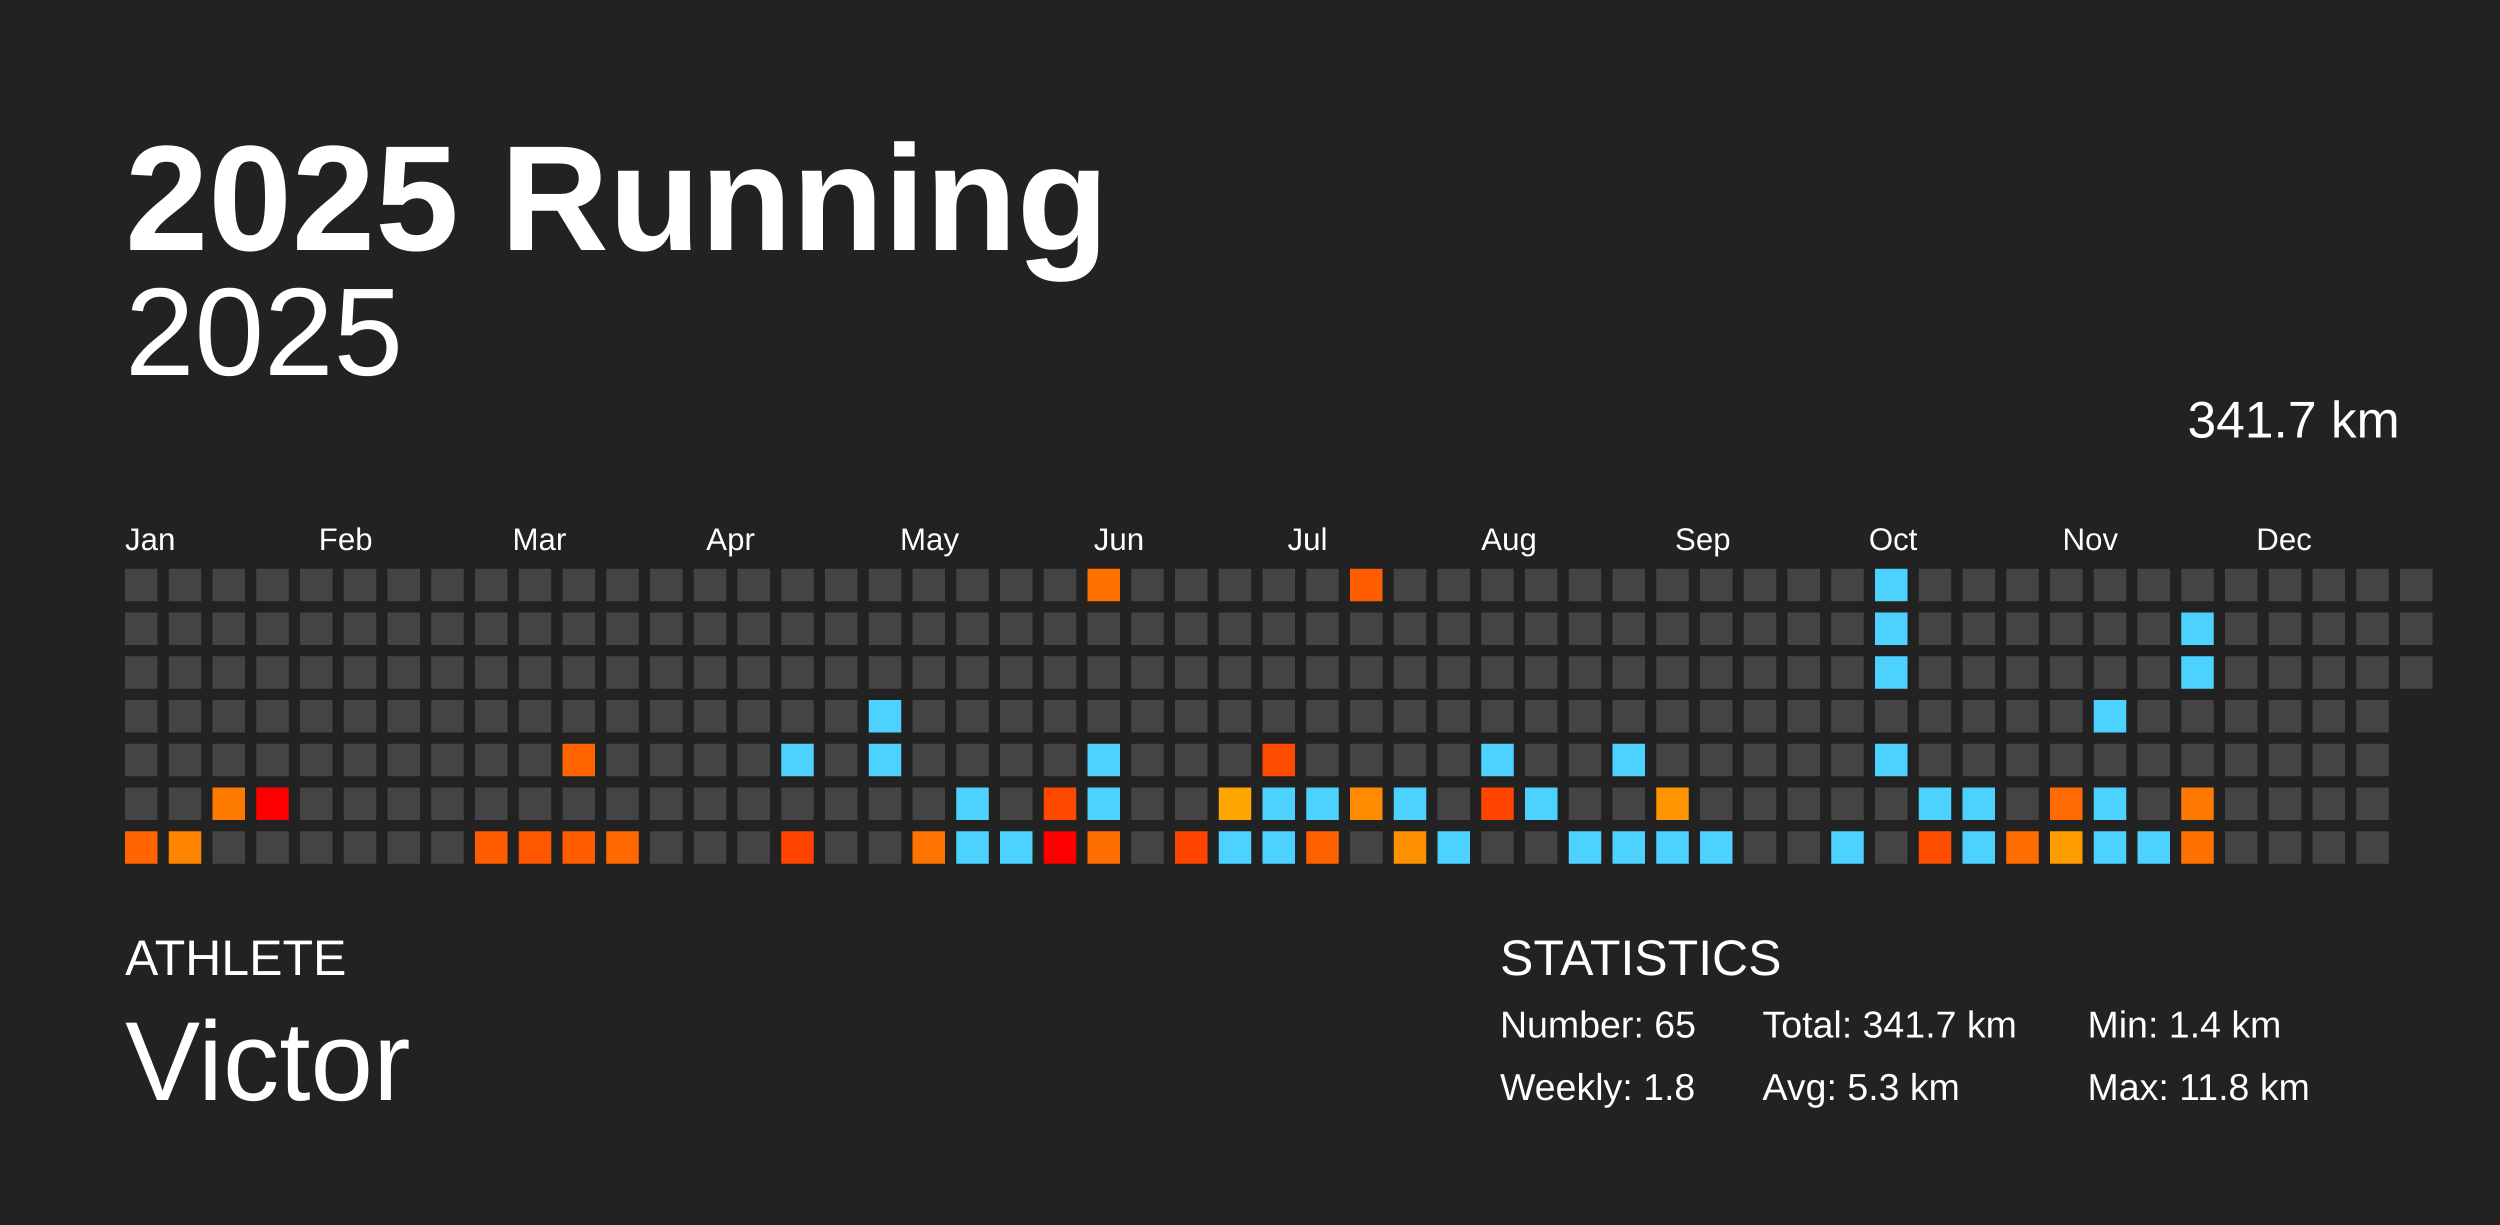
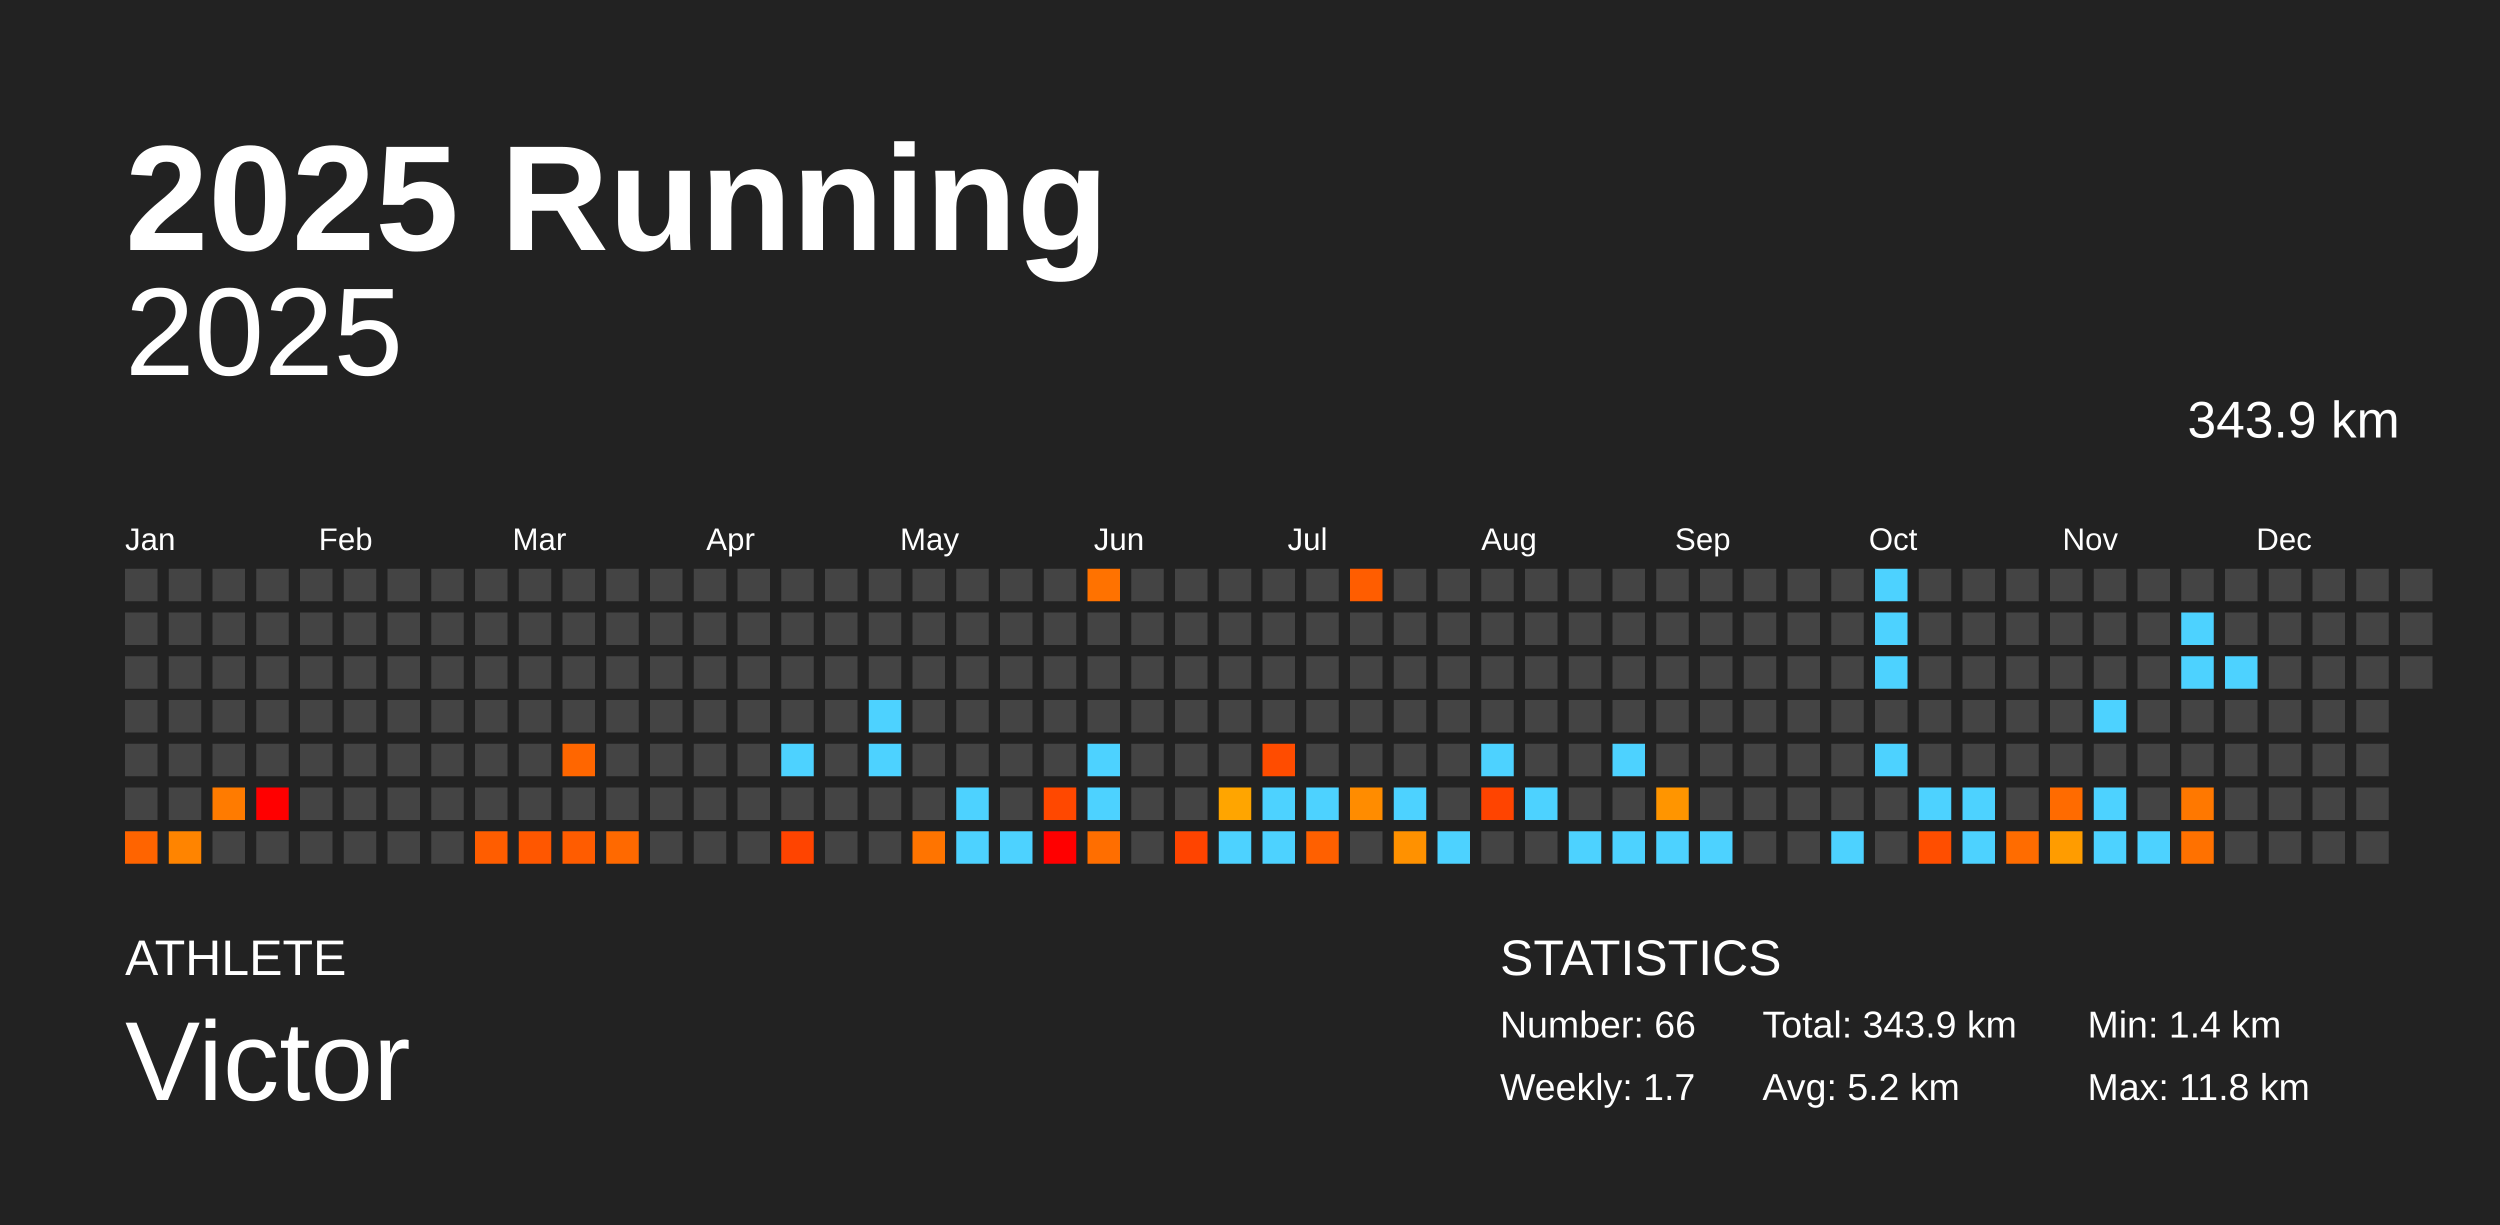
<svg xmlns="http://www.w3.org/2000/svg" baseProfile="full" height="98mm" version="1.1" viewBox="0,0,200,98" width="200mm">
  <defs />
  <rect fill="#222222" height="98" width="200" x="0" y="0" />
  <text fill="#FFFFFF" style="font-size:12px; font-family:Arial; font-weight:bold;" x="10" y="20">2025 Running</text>
  <text fill="#FFFFFF" style="font-size:4px; font-family:Arial" x="10" y="78">ATHLETE</text>
  <text fill="#FFFFFF" style="font-size:9px; font-family:Arial" x="10" y="88">Victor</text>
  <text fill="#FFFFFF" style="font-size:4px; font-family:Arial" x="120" y="78">STATISTICS</text>
-   <text fill="#FFFFFF" style="font-size:3px; font-family:Arial" x="120" y="83">Number: 65</text>
-   <text fill="#FFFFFF" style="font-size:3px; font-family:Arial" x="120" y="88">Weekly: 1.8</text>
-   <text fill="#FFFFFF" style="font-size:3px; font-family:Arial" x="141" y="83">Total: 341.7 km</text>
-   <text fill="#FFFFFF" style="font-size:3px; font-family:Arial" x="141" y="88">Avg: 5.3 km</text>
+   <text fill="#FFFFFF" style="font-size:3px; font-family:Arial" x="120" y="83">Number: 66</text>
+   <text fill="#FFFFFF" style="font-size:3px; font-family:Arial" x="120" y="88">Weekly: 1.7</text>
+   <text fill="#FFFFFF" style="font-size:3px; font-family:Arial" x="141" y="83">Total: 343.9 km</text>
+   <text fill="#FFFFFF" style="font-size:3px; font-family:Arial" x="141" y="88">Avg: 5.2 km</text>
  <text fill="#FFFFFF" style="font-size:3px; font-family:Arial" x="167" y="83">Min: 1.4 km</text>
  <text fill="#FFFFFF" style="font-size:3px; font-family:Arial" x="167" y="88">Max: 11.8 km</text>
  <text alignment-baseline="hanging" fill="#FFFFFF" style="font-size:10.0px; font-family:Arial;" x="10" y="30">2025</text>
-   <text alignment-baseline="hanging" fill="#FFFFFF" style="font-size:4.125px; font-family:Arial;" x="175" y="35">341.7 km</text>
+   <text alignment-baseline="hanging" fill="#FFFFFF" style="font-size:4.125px; font-family:Arial;" x="175" y="35">343.9 km</text>
  <text fill="#FFFFFF" style="font-size:2.5px; font-family:Arial" x="10.0" y="44">Jan</text>
  <text fill="#FFFFFF" style="font-size:2.5px; font-family:Arial" x="25.5" y="44">Feb</text>
  <text fill="#FFFFFF" style="font-size:2.5px; font-family:Arial" x="41.0" y="44">Mar</text>
  <text fill="#FFFFFF" style="font-size:2.5px; font-family:Arial" x="56.5" y="44">Apr</text>
  <text fill="#FFFFFF" style="font-size:2.5px; font-family:Arial" x="72.0" y="44">May</text>
  <text fill="#FFFFFF" style="font-size:2.5px; font-family:Arial" x="87.5" y="44">Jun</text>
  <text fill="#FFFFFF" style="font-size:2.5px; font-family:Arial" x="103.0" y="44">Jul</text>
  <text fill="#FFFFFF" style="font-size:2.5px; font-family:Arial" x="118.5" y="44">Aug</text>
  <text fill="#FFFFFF" style="font-size:2.5px; font-family:Arial" x="134.0" y="44">Sep</text>
  <text fill="#FFFFFF" style="font-size:2.5px; font-family:Arial" x="149.5" y="44">Oct</text>
  <text fill="#FFFFFF" style="font-size:2.5px; font-family:Arial" x="165.0" y="44">Nov</text>
  <text fill="#FFFFFF" style="font-size:2.5px; font-family:Arial" x="180.5" y="44">Dec</text>
  <rect fill="#444444" height="2.6" width="2.6" x="10.0" y="45.5" />
  <rect fill="#444444" height="2.6" width="2.6" x="10.0" y="49.0" />
  <rect fill="#444444" height="2.6" width="2.6" x="10.0" y="52.5" />
  <rect fill="#444444" height="2.6" width="2.6" x="10.0" y="56.0" />
  <rect fill="#444444" height="2.6" width="2.6" x="10.0" y="59.5" />
  <rect fill="#444444" height="2.6" width="2.6" x="10.0" y="63.0" />
  <rect fill="#ff6400" height="2.6" width="2.6" x="10.0" y="66.5" />
  <rect fill="#444444" height="2.6" width="2.6" x="13.5" y="45.5" />
  <rect fill="#444444" height="2.6" width="2.6" x="13.5" y="49.0" />
  <rect fill="#444444" height="2.6" width="2.6" x="13.5" y="52.5" />
  <rect fill="#444444" height="2.6" width="2.6" x="13.5" y="56.0" />
  <rect fill="#444444" height="2.6" width="2.6" x="13.5" y="59.5" />
  <rect fill="#444444" height="2.6" width="2.6" x="13.5" y="63.0" />
  <rect fill="#ff8400" height="2.6" width="2.6" x="13.5" y="66.5" />
  <rect fill="#444444" height="2.6" width="2.6" x="17.0" y="45.5" />
  <rect fill="#444444" height="2.6" width="2.6" x="17.0" y="49.0" />
  <rect fill="#444444" height="2.6" width="2.6" x="17.0" y="52.5" />
  <rect fill="#444444" height="2.6" width="2.6" x="17.0" y="56.0" />
  <rect fill="#444444" height="2.6" width="2.6" x="17.0" y="59.5" />
  <rect fill="#ff7b00" height="2.6" width="2.6" x="17.0" y="63.0" />
  <rect fill="#444444" height="2.6" width="2.6" x="17.0" y="66.5" />
  <rect fill="#444444" height="2.6" width="2.6" x="20.5" y="45.5" />
  <rect fill="#444444" height="2.6" width="2.6" x="20.5" y="49.0" />
  <rect fill="#444444" height="2.6" width="2.6" x="20.5" y="52.5" />
  <rect fill="#444444" height="2.6" width="2.6" x="20.5" y="56.0" />
  <rect fill="#444444" height="2.6" width="2.6" x="20.5" y="59.5" />
  <rect fill="red" height="2.6" width="2.6" x="20.5" y="63.0" />
  <rect fill="#444444" height="2.6" width="2.6" x="20.5" y="66.5" />
  <rect fill="#444444" height="2.6" width="2.6" x="24.0" y="45.5" />
  <rect fill="#444444" height="2.6" width="2.6" x="24.0" y="49.0" />
  <rect fill="#444444" height="2.6" width="2.6" x="24.0" y="52.5" />
  <rect fill="#444444" height="2.6" width="2.6" x="24.0" y="56.0" />
  <rect fill="#444444" height="2.6" width="2.6" x="24.0" y="59.5" />
  <rect fill="#444444" height="2.6" width="2.6" x="24.0" y="63.0" />
  <rect fill="#444444" height="2.6" width="2.6" x="24.0" y="66.5" />
  <rect fill="#444444" height="2.6" width="2.6" x="27.5" y="45.5" />
  <rect fill="#444444" height="2.6" width="2.6" x="27.5" y="49.0" />
  <rect fill="#444444" height="2.6" width="2.6" x="27.5" y="52.5" />
  <rect fill="#444444" height="2.6" width="2.6" x="27.5" y="56.0" />
  <rect fill="#444444" height="2.6" width="2.6" x="27.5" y="59.5" />
  <rect fill="#444444" height="2.6" width="2.6" x="27.5" y="63.0" />
  <rect fill="#444444" height="2.6" width="2.6" x="27.5" y="66.5" />
  <rect fill="#444444" height="2.6" width="2.6" x="31.0" y="45.5" />
  <rect fill="#444444" height="2.6" width="2.6" x="31.0" y="49.0" />
  <rect fill="#444444" height="2.6" width="2.6" x="31.0" y="52.5" />
  <rect fill="#444444" height="2.6" width="2.6" x="31.0" y="56.0" />
  <rect fill="#444444" height="2.6" width="2.6" x="31.0" y="59.5" />
  <rect fill="#444444" height="2.6" width="2.6" x="31.0" y="63.0" />
  <rect fill="#444444" height="2.6" width="2.6" x="31.0" y="66.5" />
  <rect fill="#444444" height="2.6" width="2.6" x="34.5" y="45.5" />
  <rect fill="#444444" height="2.6" width="2.6" x="34.5" y="49.0" />
  <rect fill="#444444" height="2.6" width="2.6" x="34.5" y="52.5" />
  <rect fill="#444444" height="2.6" width="2.6" x="34.5" y="56.0" />
  <rect fill="#444444" height="2.6" width="2.6" x="34.5" y="59.5" />
  <rect fill="#444444" height="2.6" width="2.6" x="34.5" y="63.0" />
  <rect fill="#444444" height="2.6" width="2.6" x="34.5" y="66.5" />
  <rect fill="#444444" height="2.6" width="2.6" x="38.0" y="45.5" />
  <rect fill="#444444" height="2.6" width="2.6" x="38.0" y="49.0" />
  <rect fill="#444444" height="2.6" width="2.6" x="38.0" y="52.5" />
  <rect fill="#444444" height="2.6" width="2.6" x="38.0" y="56.0" />
  <rect fill="#444444" height="2.6" width="2.6" x="38.0" y="59.5" />
  <rect fill="#444444" height="2.6" width="2.6" x="38.0" y="63.0" />
  <rect fill="#ff5d00" height="2.6" width="2.6" x="38.0" y="66.5" />
  <rect fill="#444444" height="2.6" width="2.6" x="41.5" y="45.5" />
  <rect fill="#444444" height="2.6" width="2.6" x="41.5" y="49.0" />
  <rect fill="#444444" height="2.6" width="2.6" x="41.5" y="52.5" />
  <rect fill="#444444" height="2.6" width="2.6" x="41.5" y="56.0" />
  <rect fill="#444444" height="2.6" width="2.6" x="41.5" y="59.5" />
  <rect fill="#444444" height="2.6" width="2.6" x="41.5" y="63.0" />
  <rect fill="#ff5700" height="2.6" width="2.6" x="41.5" y="66.5" />
  <rect fill="#444444" height="2.6" width="2.6" x="45.0" y="45.5" />
  <rect fill="#444444" height="2.6" width="2.6" x="45.0" y="49.0" />
  <rect fill="#444444" height="2.6" width="2.6" x="45.0" y="52.5" />
  <rect fill="#444444" height="2.6" width="2.6" x="45.0" y="56.0" />
  <rect fill="#ff6600" height="2.6" width="2.6" x="45.0" y="59.5" />
  <rect fill="#444444" height="2.6" width="2.6" x="45.0" y="63.0" />
  <rect fill="#ff5c00" height="2.6" width="2.6" x="45.0" y="66.5" />
  <rect fill="#444444" height="2.6" width="2.6" x="48.5" y="45.5" />
  <rect fill="#444444" height="2.6" width="2.6" x="48.5" y="49.0" />
  <rect fill="#444444" height="2.6" width="2.6" x="48.5" y="52.5" />
  <rect fill="#444444" height="2.6" width="2.6" x="48.5" y="56.0" />
  <rect fill="#444444" height="2.6" width="2.6" x="48.5" y="59.5" />
  <rect fill="#444444" height="2.6" width="2.6" x="48.5" y="63.0" />
  <rect fill="#ff6900" height="2.6" width="2.6" x="48.5" y="66.5" />
  <rect fill="#444444" height="2.6" width="2.6" x="52.0" y="45.5" />
  <rect fill="#444444" height="2.6" width="2.6" x="52.0" y="49.0" />
  <rect fill="#444444" height="2.6" width="2.6" x="52.0" y="52.5" />
  <rect fill="#444444" height="2.6" width="2.6" x="52.0" y="56.0" />
  <rect fill="#444444" height="2.6" width="2.6" x="52.0" y="59.5" />
  <rect fill="#444444" height="2.6" width="2.6" x="52.0" y="63.0" />
  <rect fill="#444444" height="2.6" width="2.6" x="52.0" y="66.5" />
  <rect fill="#444444" height="2.6" width="2.6" x="55.5" y="45.5" />
  <rect fill="#444444" height="2.6" width="2.6" x="55.5" y="49.0" />
  <rect fill="#444444" height="2.6" width="2.6" x="55.5" y="52.5" />
  <rect fill="#444444" height="2.6" width="2.6" x="55.5" y="56.0" />
  <rect fill="#444444" height="2.6" width="2.6" x="55.5" y="59.5" />
  <rect fill="#444444" height="2.6" width="2.6" x="55.5" y="63.0" />
  <rect fill="#444444" height="2.6" width="2.6" x="55.5" y="66.5" />
  <rect fill="#444444" height="2.6" width="2.6" x="59.0" y="45.5" />
  <rect fill="#444444" height="2.6" width="2.6" x="59.0" y="49.0" />
  <rect fill="#444444" height="2.6" width="2.6" x="59.0" y="52.5" />
  <rect fill="#444444" height="2.6" width="2.6" x="59.0" y="56.0" />
  <rect fill="#444444" height="2.6" width="2.6" x="59.0" y="59.5" />
  <rect fill="#444444" height="2.6" width="2.6" x="59.0" y="63.0" />
  <rect fill="#444444" height="2.6" width="2.6" x="59.0" y="66.5" />
  <rect fill="#444444" height="2.6" width="2.6" x="62.5" y="45.5" />
  <rect fill="#444444" height="2.6" width="2.6" x="62.5" y="49.0" />
  <rect fill="#444444" height="2.6" width="2.6" x="62.5" y="52.5" />
  <rect fill="#444444" height="2.6" width="2.6" x="62.5" y="56.0" />
  <rect fill="#4dd2ff" height="2.6" width="2.6" x="62.5" y="59.5" />
  <rect fill="#444444" height="2.6" width="2.6" x="62.5" y="63.0" />
  <rect fill="#ff4400" height="2.6" width="2.6" x="62.5" y="66.5" />
  <rect fill="#444444" height="2.6" width="2.6" x="66.0" y="45.5" />
  <rect fill="#444444" height="2.6" width="2.6" x="66.0" y="49.0" />
  <rect fill="#444444" height="2.6" width="2.6" x="66.0" y="52.5" />
  <rect fill="#444444" height="2.6" width="2.6" x="66.0" y="56.0" />
  <rect fill="#444444" height="2.6" width="2.6" x="66.0" y="59.5" />
  <rect fill="#444444" height="2.6" width="2.6" x="66.0" y="63.0" />
  <rect fill="#444444" height="2.6" width="2.6" x="66.0" y="66.5" />
  <rect fill="#444444" height="2.6" width="2.6" x="69.5" y="45.5" />
  <rect fill="#444444" height="2.6" width="2.6" x="69.5" y="49.0" />
  <rect fill="#444444" height="2.6" width="2.6" x="69.5" y="52.5" />
  <rect fill="#4dd2ff" height="2.6" width="2.6" x="69.5" y="56.0" />
  <rect fill="#4dd2ff" height="2.6" width="2.6" x="69.5" y="59.5" />
  <rect fill="#444444" height="2.6" width="2.6" x="69.5" y="63.0" />
  <rect fill="#444444" height="2.6" width="2.6" x="69.5" y="66.5" />
  <rect fill="#444444" height="2.6" width="2.6" x="73.0" y="45.5" />
  <rect fill="#444444" height="2.6" width="2.6" x="73.0" y="49.0" />
  <rect fill="#444444" height="2.6" width="2.6" x="73.0" y="52.5" />
  <rect fill="#444444" height="2.6" width="2.6" x="73.0" y="56.0" />
  <rect fill="#444444" height="2.6" width="2.6" x="73.0" y="59.5" />
  <rect fill="#444444" height="2.6" width="2.6" x="73.0" y="63.0" />
  <rect fill="#ff7400" height="2.6" width="2.6" x="73.0" y="66.5" />
  <rect fill="#444444" height="2.6" width="2.6" x="76.5" y="45.5" />
  <rect fill="#444444" height="2.6" width="2.6" x="76.5" y="49.0" />
  <rect fill="#444444" height="2.6" width="2.6" x="76.5" y="52.5" />
  <rect fill="#444444" height="2.6" width="2.6" x="76.5" y="56.0" />
  <rect fill="#444444" height="2.6" width="2.6" x="76.5" y="59.5" />
  <rect fill="#4dd2ff" height="2.6" width="2.6" x="76.5" y="63.0" />
  <rect fill="#4dd2ff" height="2.6" width="2.6" x="76.5" y="66.5" />
  <rect fill="#444444" height="2.6" width="2.6" x="80.0" y="45.5" />
  <rect fill="#444444" height="2.6" width="2.6" x="80.0" y="49.0" />
  <rect fill="#444444" height="2.6" width="2.6" x="80.0" y="52.5" />
  <rect fill="#444444" height="2.6" width="2.6" x="80.0" y="56.0" />
  <rect fill="#444444" height="2.6" width="2.6" x="80.0" y="59.5" />
  <rect fill="#444444" height="2.6" width="2.6" x="80.0" y="63.0" />
  <rect fill="#4dd2ff" height="2.6" width="2.6" x="80.0" y="66.5" />
  <rect fill="#444444" height="2.6" width="2.6" x="83.5" y="45.5" />
  <rect fill="#444444" height="2.6" width="2.6" x="83.5" y="49.0" />
  <rect fill="#444444" height="2.6" width="2.6" x="83.5" y="52.5" />
  <rect fill="#444444" height="2.6" width="2.6" x="83.5" y="56.0" />
  <rect fill="#444444" height="2.6" width="2.6" x="83.5" y="59.5" />
  <rect fill="#ff4800" height="2.6" width="2.6" x="83.5" y="63.0" />
  <rect fill="red" height="2.6" width="2.6" x="83.5" y="66.5" />
  <rect fill="#ff7200" height="2.6" width="2.6" x="87.0" y="45.5" />
  <rect fill="#444444" height="2.6" width="2.6" x="87.0" y="49.0" />
  <rect fill="#444444" height="2.6" width="2.6" x="87.0" y="52.5" />
  <rect fill="#444444" height="2.6" width="2.6" x="87.0" y="56.0" />
  <rect fill="#4dd2ff" height="2.6" width="2.6" x="87.0" y="59.5" />
  <rect fill="#4dd2ff" height="2.6" width="2.6" x="87.0" y="63.0" />
  <rect fill="#ff6e00" height="2.6" width="2.6" x="87.0" y="66.5" />
  <rect fill="#444444" height="2.6" width="2.6" x="90.5" y="45.5" />
  <rect fill="#444444" height="2.6" width="2.6" x="90.5" y="49.0" />
  <rect fill="#444444" height="2.6" width="2.6" x="90.5" y="52.5" />
  <rect fill="#444444" height="2.6" width="2.6" x="90.5" y="56.0" />
  <rect fill="#444444" height="2.6" width="2.6" x="90.5" y="59.5" />
  <rect fill="#444444" height="2.6" width="2.6" x="90.5" y="63.0" />
  <rect fill="#444444" height="2.6" width="2.6" x="90.5" y="66.5" />
  <rect fill="#444444" height="2.6" width="2.6" x="94.0" y="45.5" />
  <rect fill="#444444" height="2.6" width="2.6" x="94.0" y="49.0" />
  <rect fill="#444444" height="2.6" width="2.6" x="94.0" y="52.5" />
  <rect fill="#444444" height="2.6" width="2.6" x="94.0" y="56.0" />
  <rect fill="#444444" height="2.6" width="2.6" x="94.0" y="59.5" />
  <rect fill="#444444" height="2.6" width="2.6" x="94.0" y="63.0" />
  <rect fill="#ff4400" height="2.6" width="2.6" x="94.0" y="66.5" />
  <rect fill="#444444" height="2.6" width="2.6" x="97.5" y="45.5" />
  <rect fill="#444444" height="2.6" width="2.6" x="97.5" y="49.0" />
  <rect fill="#444444" height="2.6" width="2.6" x="97.5" y="52.5" />
  <rect fill="#444444" height="2.6" width="2.6" x="97.5" y="56.0" />
  <rect fill="#444444" height="2.6" width="2.6" x="97.5" y="59.5" />
  <rect fill="#ffa500" height="2.6" width="2.6" x="97.5" y="63.0" />
  <rect fill="#4dd2ff" height="2.6" width="2.6" x="97.5" y="66.5" />
  <rect fill="#444444" height="2.6" width="2.6" x="101.0" y="45.5" />
  <rect fill="#444444" height="2.6" width="2.6" x="101.0" y="49.0" />
  <rect fill="#444444" height="2.6" width="2.6" x="101.0" y="52.5" />
  <rect fill="#444444" height="2.6" width="2.6" x="101.0" y="56.0" />
  <rect fill="#ff4c00" height="2.6" width="2.6" x="101.0" y="59.5" />
  <rect fill="#4dd2ff" height="2.6" width="2.6" x="101.0" y="63.0" />
  <rect fill="#4dd2ff" height="2.6" width="2.6" x="101.0" y="66.5" />
  <rect fill="#444444" height="2.6" width="2.6" x="104.5" y="45.5" />
  <rect fill="#444444" height="2.6" width="2.6" x="104.5" y="49.0" />
  <rect fill="#444444" height="2.6" width="2.6" x="104.5" y="52.5" />
  <rect fill="#444444" height="2.6" width="2.6" x="104.5" y="56.0" />
  <rect fill="#444444" height="2.6" width="2.6" x="104.5" y="59.5" />
  <rect fill="#4dd2ff" height="2.6" width="2.6" x="104.5" y="63.0" />
  <rect fill="#ff6000" height="2.6" width="2.6" x="104.5" y="66.5" />
  <rect fill="#ff5d00" height="2.6" width="2.6" x="108.0" y="45.5" />
  <rect fill="#444444" height="2.6" width="2.6" x="108.0" y="49.0" />
  <rect fill="#444444" height="2.6" width="2.6" x="108.0" y="52.5" />
  <rect fill="#444444" height="2.6" width="2.6" x="108.0" y="56.0" />
  <rect fill="#444444" height="2.6" width="2.6" x="108.0" y="59.5" />
  <rect fill="#ff8c00" height="2.6" width="2.6" x="108.0" y="63.0" />
  <rect fill="#444444" height="2.6" width="2.6" x="108.0" y="66.5" />
  <rect fill="#444444" height="2.6" width="2.6" x="111.5" y="45.5" />
  <rect fill="#444444" height="2.6" width="2.6" x="111.5" y="49.0" />
  <rect fill="#444444" height="2.6" width="2.6" x="111.5" y="52.5" />
  <rect fill="#444444" height="2.6" width="2.6" x="111.5" y="56.0" />
  <rect fill="#444444" height="2.6" width="2.6" x="111.5" y="59.5" />
  <rect fill="#4dd2ff" height="2.6" width="2.6" x="111.5" y="63.0" />
  <rect fill="#ff9100" height="2.6" width="2.6" x="111.5" y="66.5" />
  <rect fill="#444444" height="2.6" width="2.6" x="115.0" y="45.5" />
  <rect fill="#444444" height="2.6" width="2.6" x="115.0" y="49.0" />
  <rect fill="#444444" height="2.6" width="2.6" x="115.0" y="52.5" />
  <rect fill="#444444" height="2.6" width="2.6" x="115.0" y="56.0" />
  <rect fill="#444444" height="2.6" width="2.6" x="115.0" y="59.5" />
  <rect fill="#444444" height="2.6" width="2.6" x="115.0" y="63.0" />
  <rect fill="#4dd2ff" height="2.6" width="2.6" x="115.0" y="66.5" />
  <rect fill="#444444" height="2.6" width="2.6" x="118.5" y="45.5" />
  <rect fill="#444444" height="2.6" width="2.6" x="118.5" y="49.0" />
  <rect fill="#444444" height="2.6" width="2.6" x="118.5" y="52.5" />
  <rect fill="#444444" height="2.6" width="2.6" x="118.5" y="56.0" />
  <rect fill="#4dd2ff" height="2.6" width="2.6" x="118.5" y="59.5" />
  <rect fill="#ff4400" height="2.6" width="2.6" x="118.5" y="63.0" />
  <rect fill="#444444" height="2.6" width="2.6" x="118.5" y="66.5" />
  <rect fill="#444444" height="2.6" width="2.6" x="122.0" y="45.5" />
  <rect fill="#444444" height="2.6" width="2.6" x="122.0" y="49.0" />
  <rect fill="#444444" height="2.6" width="2.6" x="122.0" y="52.5" />
  <rect fill="#444444" height="2.6" width="2.6" x="122.0" y="56.0" />
  <rect fill="#444444" height="2.6" width="2.6" x="122.0" y="59.5" />
  <rect fill="#4dd2ff" height="2.6" width="2.6" x="122.0" y="63.0" />
  <rect fill="#444444" height="2.6" width="2.6" x="122.0" y="66.5" />
  <rect fill="#444444" height="2.6" width="2.6" x="125.5" y="45.5" />
  <rect fill="#444444" height="2.6" width="2.6" x="125.5" y="49.0" />
  <rect fill="#444444" height="2.6" width="2.6" x="125.5" y="52.5" />
  <rect fill="#444444" height="2.6" width="2.6" x="125.5" y="56.0" />
  <rect fill="#444444" height="2.6" width="2.6" x="125.5" y="59.5" />
  <rect fill="#444444" height="2.6" width="2.6" x="125.5" y="63.0" />
  <rect fill="#4dd2ff" height="2.6" width="2.6" x="125.5" y="66.5" />
  <rect fill="#444444" height="2.6" width="2.6" x="129.0" y="45.5" />
  <rect fill="#444444" height="2.6" width="2.6" x="129.0" y="49.0" />
  <rect fill="#444444" height="2.6" width="2.6" x="129.0" y="52.5" />
  <rect fill="#444444" height="2.6" width="2.6" x="129.0" y="56.0" />
  <rect fill="#4dd2ff" height="2.6" width="2.6" x="129.0" y="59.5" />
  <rect fill="#444444" height="2.6" width="2.6" x="129.0" y="63.0" />
  <rect fill="#4dd2ff" height="2.6" width="2.6" x="129.0" y="66.5" />
  <rect fill="#444444" height="2.6" width="2.6" x="132.5" y="45.5" />
  <rect fill="#444444" height="2.6" width="2.6" x="132.5" y="49.0" />
  <rect fill="#444444" height="2.6" width="2.6" x="132.5" y="52.5" />
  <rect fill="#444444" height="2.6" width="2.6" x="132.5" y="56.0" />
  <rect fill="#444444" height="2.6" width="2.6" x="132.5" y="59.5" />
  <rect fill="#ff9500" height="2.6" width="2.6" x="132.5" y="63.0" />
  <rect fill="#4dd2ff" height="2.6" width="2.6" x="132.5" y="66.5" />
  <rect fill="#444444" height="2.6" width="2.6" x="136.0" y="45.5" />
  <rect fill="#444444" height="2.6" width="2.6" x="136.0" y="49.0" />
  <rect fill="#444444" height="2.6" width="2.6" x="136.0" y="52.5" />
  <rect fill="#444444" height="2.6" width="2.6" x="136.0" y="56.0" />
  <rect fill="#444444" height="2.6" width="2.6" x="136.0" y="59.5" />
  <rect fill="#444444" height="2.6" width="2.6" x="136.0" y="63.0" />
  <rect fill="#4dd2ff" height="2.6" width="2.6" x="136.0" y="66.5" />
  <rect fill="#444444" height="2.6" width="2.6" x="139.5" y="45.5" />
  <rect fill="#444444" height="2.6" width="2.6" x="139.5" y="49.0" />
  <rect fill="#444444" height="2.6" width="2.6" x="139.5" y="52.5" />
  <rect fill="#444444" height="2.6" width="2.6" x="139.5" y="56.0" />
  <rect fill="#444444" height="2.6" width="2.6" x="139.5" y="59.5" />
  <rect fill="#444444" height="2.6" width="2.6" x="139.5" y="63.0" />
  <rect fill="#444444" height="2.6" width="2.6" x="139.5" y="66.5" />
  <rect fill="#444444" height="2.6" width="2.6" x="143.0" y="45.5" />
  <rect fill="#444444" height="2.6" width="2.6" x="143.0" y="49.0" />
  <rect fill="#444444" height="2.6" width="2.6" x="143.0" y="52.5" />
  <rect fill="#444444" height="2.6" width="2.6" x="143.0" y="56.0" />
  <rect fill="#444444" height="2.6" width="2.6" x="143.0" y="59.5" />
  <rect fill="#444444" height="2.6" width="2.6" x="143.0" y="63.0" />
  <rect fill="#444444" height="2.6" width="2.6" x="143.0" y="66.5" />
  <rect fill="#444444" height="2.6" width="2.6" x="146.5" y="45.5" />
  <rect fill="#444444" height="2.6" width="2.6" x="146.5" y="49.0" />
  <rect fill="#444444" height="2.6" width="2.6" x="146.5" y="52.5" />
  <rect fill="#444444" height="2.6" width="2.6" x="146.5" y="56.0" />
  <rect fill="#444444" height="2.6" width="2.6" x="146.5" y="59.5" />
  <rect fill="#444444" height="2.6" width="2.6" x="146.5" y="63.0" />
  <rect fill="#4dd2ff" height="2.6" width="2.6" x="146.5" y="66.5" />
  <rect fill="#4dd2ff" height="2.6" width="2.6" x="150.0" y="45.5" />
  <rect fill="#4dd2ff" height="2.6" width="2.6" x="150.0" y="49.0" />
  <rect fill="#4dd2ff" height="2.6" width="2.6" x="150.0" y="52.5" />
  <rect fill="#444444" height="2.6" width="2.6" x="150.0" y="56.0" />
  <rect fill="#4dd2ff" height="2.6" width="2.6" x="150.0" y="59.5" />
  <rect fill="#444444" height="2.6" width="2.6" x="150.0" y="63.0" />
  <rect fill="#444444" height="2.6" width="2.6" x="150.0" y="66.5" />
  <rect fill="#444444" height="2.6" width="2.6" x="153.5" y="45.5" />
  <rect fill="#444444" height="2.6" width="2.6" x="153.5" y="49.0" />
  <rect fill="#444444" height="2.6" width="2.6" x="153.5" y="52.5" />
  <rect fill="#444444" height="2.6" width="2.6" x="153.5" y="56.0" />
  <rect fill="#444444" height="2.6" width="2.6" x="153.5" y="59.5" />
  <rect fill="#4dd2ff" height="2.6" width="2.6" x="153.5" y="63.0" />
  <rect fill="#ff4e00" height="2.6" width="2.6" x="153.5" y="66.5" />
  <rect fill="#444444" height="2.6" width="2.6" x="157.0" y="45.5" />
  <rect fill="#444444" height="2.6" width="2.6" x="157.0" y="49.0" />
  <rect fill="#444444" height="2.6" width="2.6" x="157.0" y="52.5" />
  <rect fill="#444444" height="2.6" width="2.6" x="157.0" y="56.0" />
  <rect fill="#444444" height="2.6" width="2.6" x="157.0" y="59.5" />
  <rect fill="#4dd2ff" height="2.6" width="2.6" x="157.0" y="63.0" />
  <rect fill="#4dd2ff" height="2.6" width="2.6" x="157.0" y="66.5" />
  <rect fill="#444444" height="2.6" width="2.6" x="160.5" y="45.5" />
  <rect fill="#444444" height="2.6" width="2.6" x="160.5" y="49.0" />
  <rect fill="#444444" height="2.6" width="2.6" x="160.5" y="52.5" />
  <rect fill="#444444" height="2.6" width="2.6" x="160.5" y="56.0" />
  <rect fill="#444444" height="2.6" width="2.6" x="160.5" y="59.5" />
  <rect fill="#444444" height="2.6" width="2.6" x="160.5" y="63.0" />
  <rect fill="#ff6c00" height="2.6" width="2.6" x="160.5" y="66.5" />
  <rect fill="#444444" height="2.6" width="2.6" x="164.0" y="45.5" />
  <rect fill="#444444" height="2.6" width="2.6" x="164.0" y="49.0" />
  <rect fill="#444444" height="2.6" width="2.6" x="164.0" y="52.5" />
  <rect fill="#444444" height="2.6" width="2.6" x="164.0" y="56.0" />
  <rect fill="#444444" height="2.6" width="2.6" x="164.0" y="59.5" />
  <rect fill="#ff6b00" height="2.6" width="2.6" x="164.0" y="63.0" />
  <rect fill="#ff9c00" height="2.6" width="2.6" x="164.0" y="66.5" />
  <rect fill="#444444" height="2.6" width="2.6" x="167.5" y="45.5" />
  <rect fill="#444444" height="2.6" width="2.6" x="167.5" y="49.0" />
  <rect fill="#444444" height="2.6" width="2.6" x="167.5" y="52.5" />
  <rect fill="#4dd2ff" height="2.6" width="2.6" x="167.5" y="56.0" />
  <rect fill="#444444" height="2.6" width="2.6" x="167.5" y="59.5" />
  <rect fill="#4dd2ff" height="2.6" width="2.6" x="167.5" y="63.0" />
  <rect fill="#4dd2ff" height="2.6" width="2.6" x="167.5" y="66.5" />
  <rect fill="#444444" height="2.6" width="2.6" x="171.0" y="45.5" />
  <rect fill="#444444" height="2.6" width="2.6" x="171.0" y="49.0" />
  <rect fill="#444444" height="2.6" width="2.6" x="171.0" y="52.5" />
  <rect fill="#444444" height="2.6" width="2.6" x="171.0" y="56.0" />
  <rect fill="#444444" height="2.6" width="2.6" x="171.0" y="59.5" />
  <rect fill="#444444" height="2.6" width="2.6" x="171.0" y="63.0" />
  <rect fill="#4dd2ff" height="2.6" width="2.6" x="171.0" y="66.5" />
  <rect fill="#444444" height="2.6" width="2.6" x="174.5" y="45.5" />
  <rect fill="#4dd2ff" height="2.6" width="2.6" x="174.5" y="49.0" />
  <rect fill="#4dd2ff" height="2.6" width="2.6" x="174.5" y="52.5" />
  <rect fill="#444444" height="2.6" width="2.6" x="174.5" y="56.0" />
  <rect fill="#444444" height="2.6" width="2.6" x="174.5" y="59.5" />
  <rect fill="#ff7800" height="2.6" width="2.6" x="174.5" y="63.0" />
  <rect fill="#ff7100" height="2.6" width="2.6" x="174.5" y="66.5" />
  <rect fill="#444444" height="2.6" width="2.6" x="178.0" y="45.5" />
  <rect fill="#444444" height="2.6" width="2.6" x="178.0" y="49.0" />
-   <rect fill="#444444" height="2.6" width="2.6" x="178.0" y="52.5" />
+   <rect fill="#4dd2ff" height="2.6" width="2.6" x="178.0" y="52.5" />
  <rect fill="#444444" height="2.6" width="2.6" x="178.0" y="56.0" />
  <rect fill="#444444" height="2.6" width="2.6" x="178.0" y="59.5" />
  <rect fill="#444444" height="2.6" width="2.6" x="178.0" y="63.0" />
  <rect fill="#444444" height="2.6" width="2.6" x="178.0" y="66.5" />
  <rect fill="#444444" height="2.6" width="2.6" x="181.5" y="45.5" />
  <rect fill="#444444" height="2.6" width="2.6" x="181.5" y="49.0" />
  <rect fill="#444444" height="2.6" width="2.6" x="181.5" y="52.5" />
  <rect fill="#444444" height="2.6" width="2.6" x="181.5" y="56.0" />
  <rect fill="#444444" height="2.6" width="2.6" x="181.5" y="59.5" />
  <rect fill="#444444" height="2.6" width="2.6" x="181.5" y="63.0" />
  <rect fill="#444444" height="2.6" width="2.6" x="181.5" y="66.5" />
  <rect fill="#444444" height="2.6" width="2.6" x="185.0" y="45.5" />
  <rect fill="#444444" height="2.6" width="2.6" x="185.0" y="49.0" />
  <rect fill="#444444" height="2.6" width="2.6" x="185.0" y="52.5" />
  <rect fill="#444444" height="2.6" width="2.6" x="185.0" y="56.0" />
  <rect fill="#444444" height="2.6" width="2.6" x="185.0" y="59.5" />
  <rect fill="#444444" height="2.6" width="2.6" x="185.0" y="63.0" />
  <rect fill="#444444" height="2.6" width="2.6" x="185.0" y="66.5" />
  <rect fill="#444444" height="2.6" width="2.6" x="188.5" y="45.5" />
  <rect fill="#444444" height="2.6" width="2.6" x="188.5" y="49.0" />
  <rect fill="#444444" height="2.6" width="2.6" x="188.5" y="52.5" />
  <rect fill="#444444" height="2.6" width="2.6" x="188.5" y="56.0" />
  <rect fill="#444444" height="2.6" width="2.6" x="188.5" y="59.5" />
  <rect fill="#444444" height="2.6" width="2.6" x="188.5" y="63.0" />
  <rect fill="#444444" height="2.6" width="2.6" x="188.5" y="66.5" />
  <rect fill="#444444" height="2.6" width="2.6" x="192.0" y="45.5" />
  <rect fill="#444444" height="2.6" width="2.6" x="192.0" y="49.0" />
  <rect fill="#444444" height="2.6" width="2.6" x="192.0" y="52.5" />
</svg>
